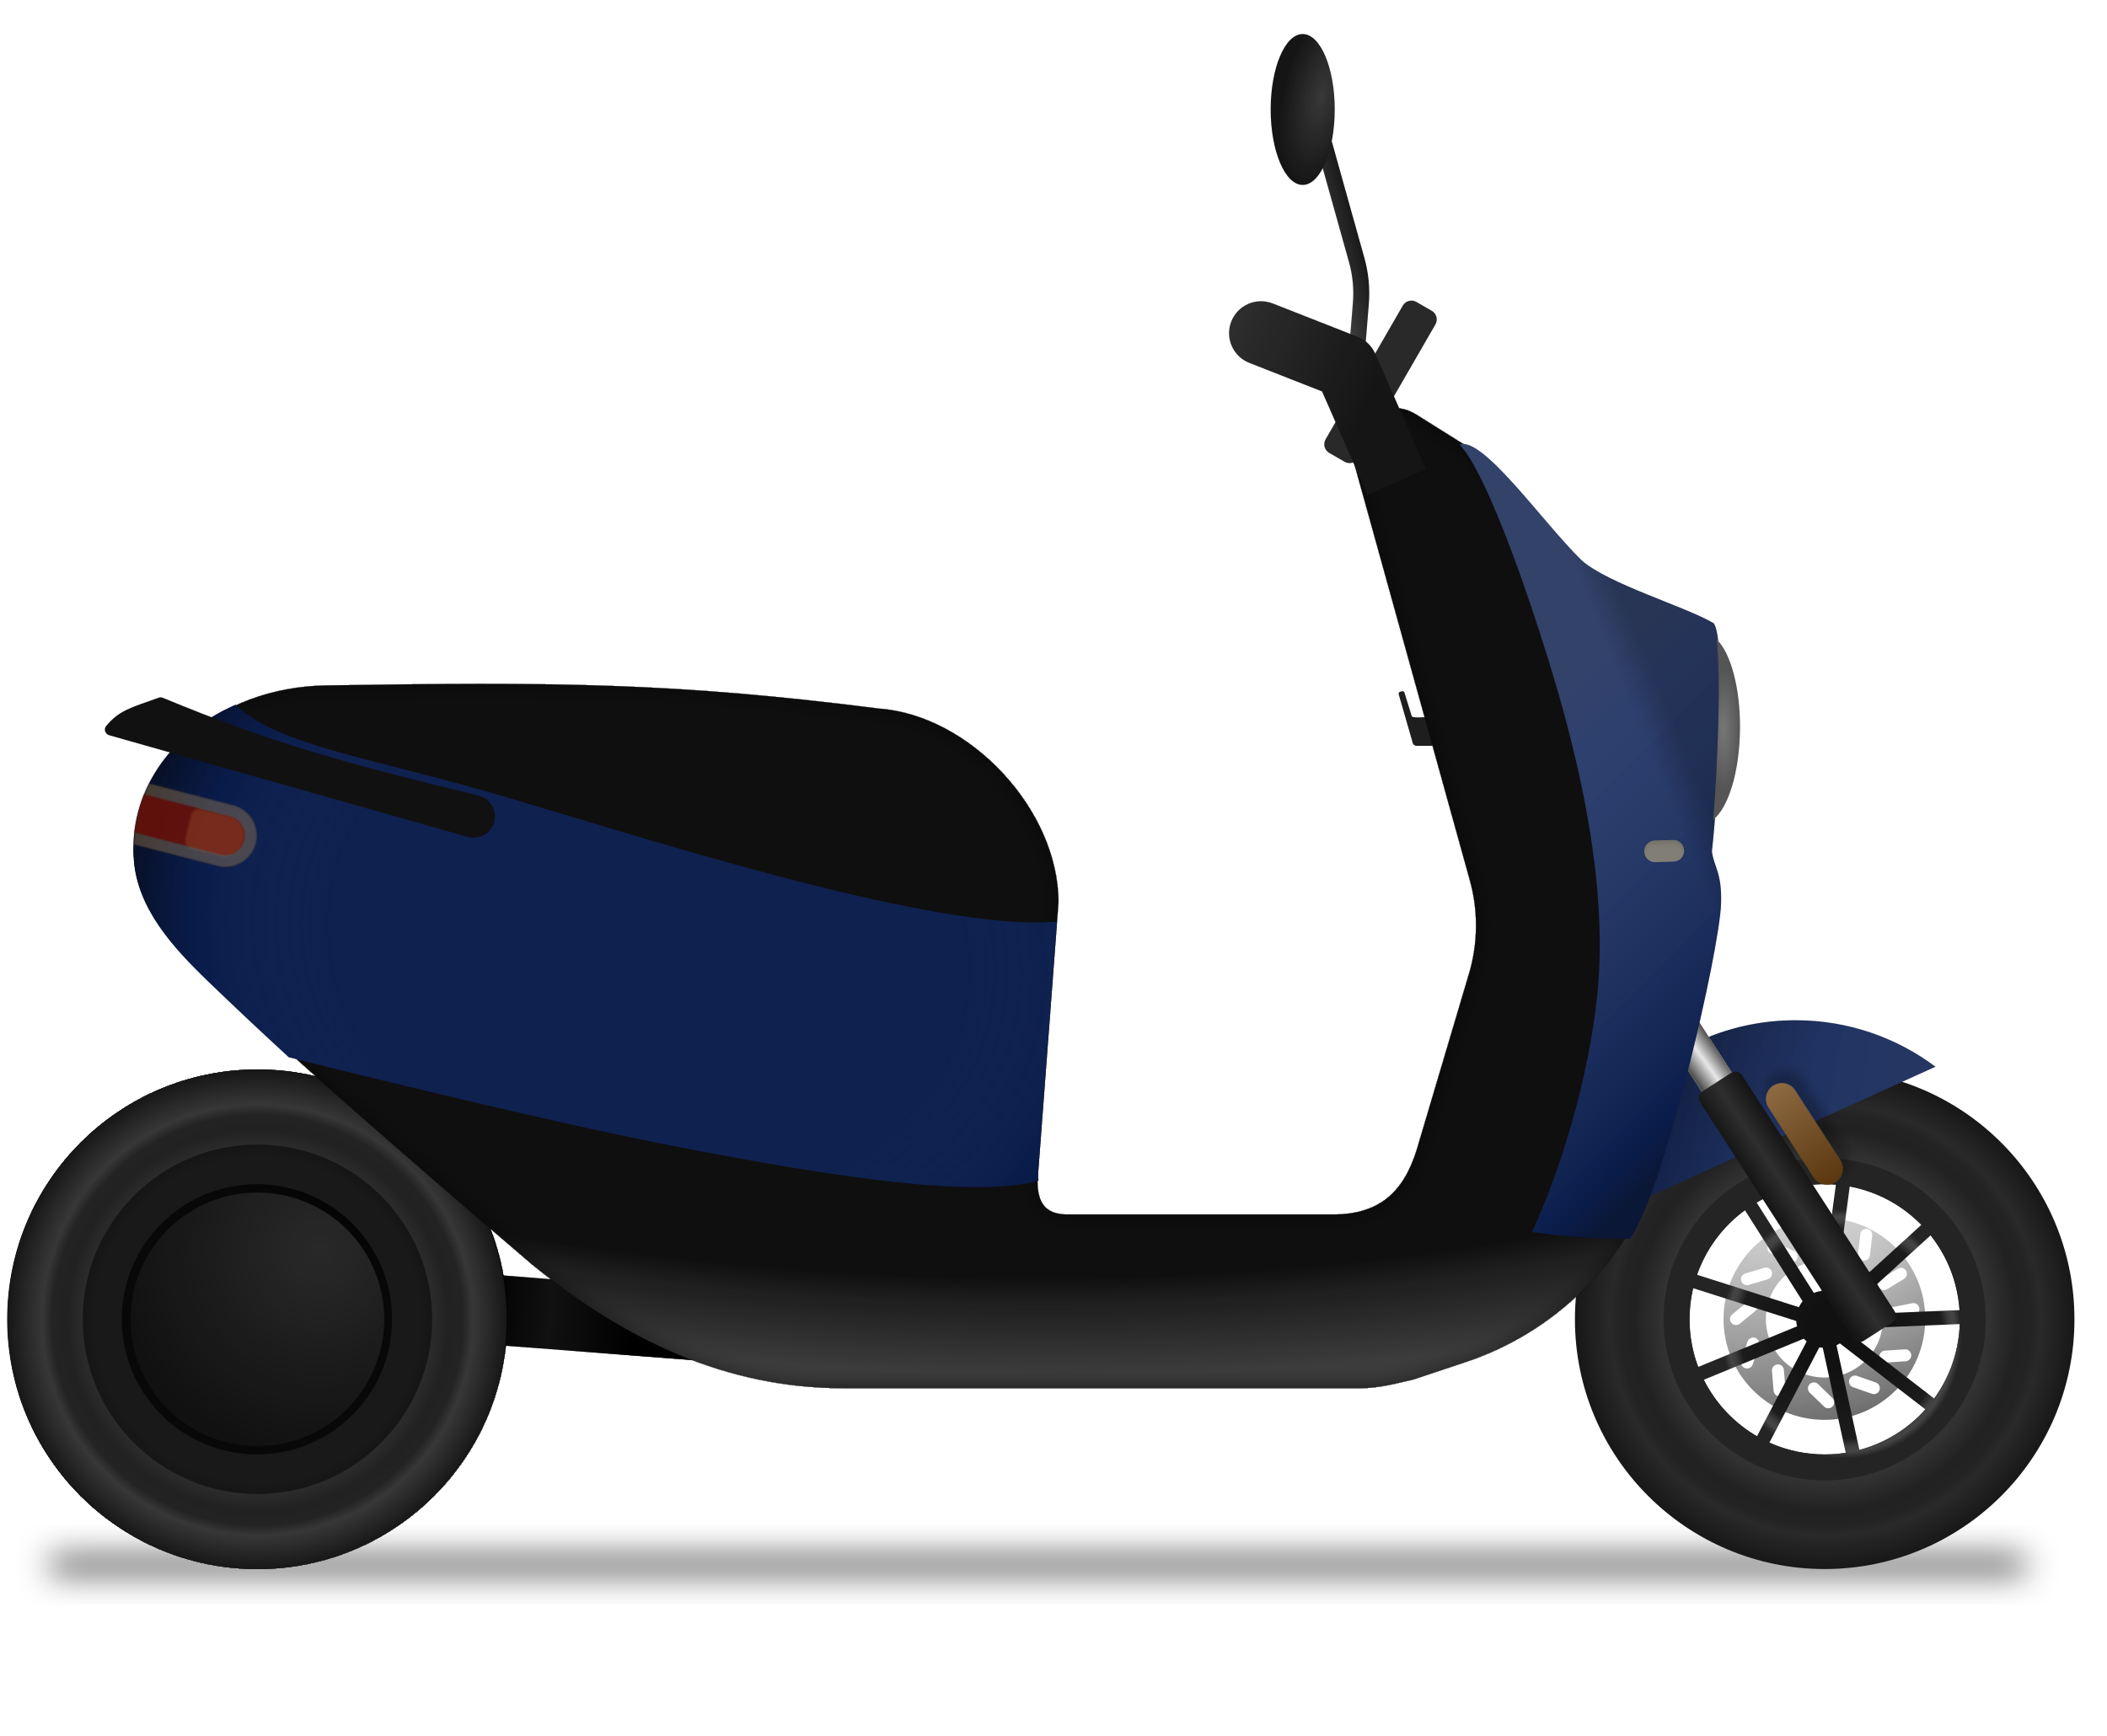
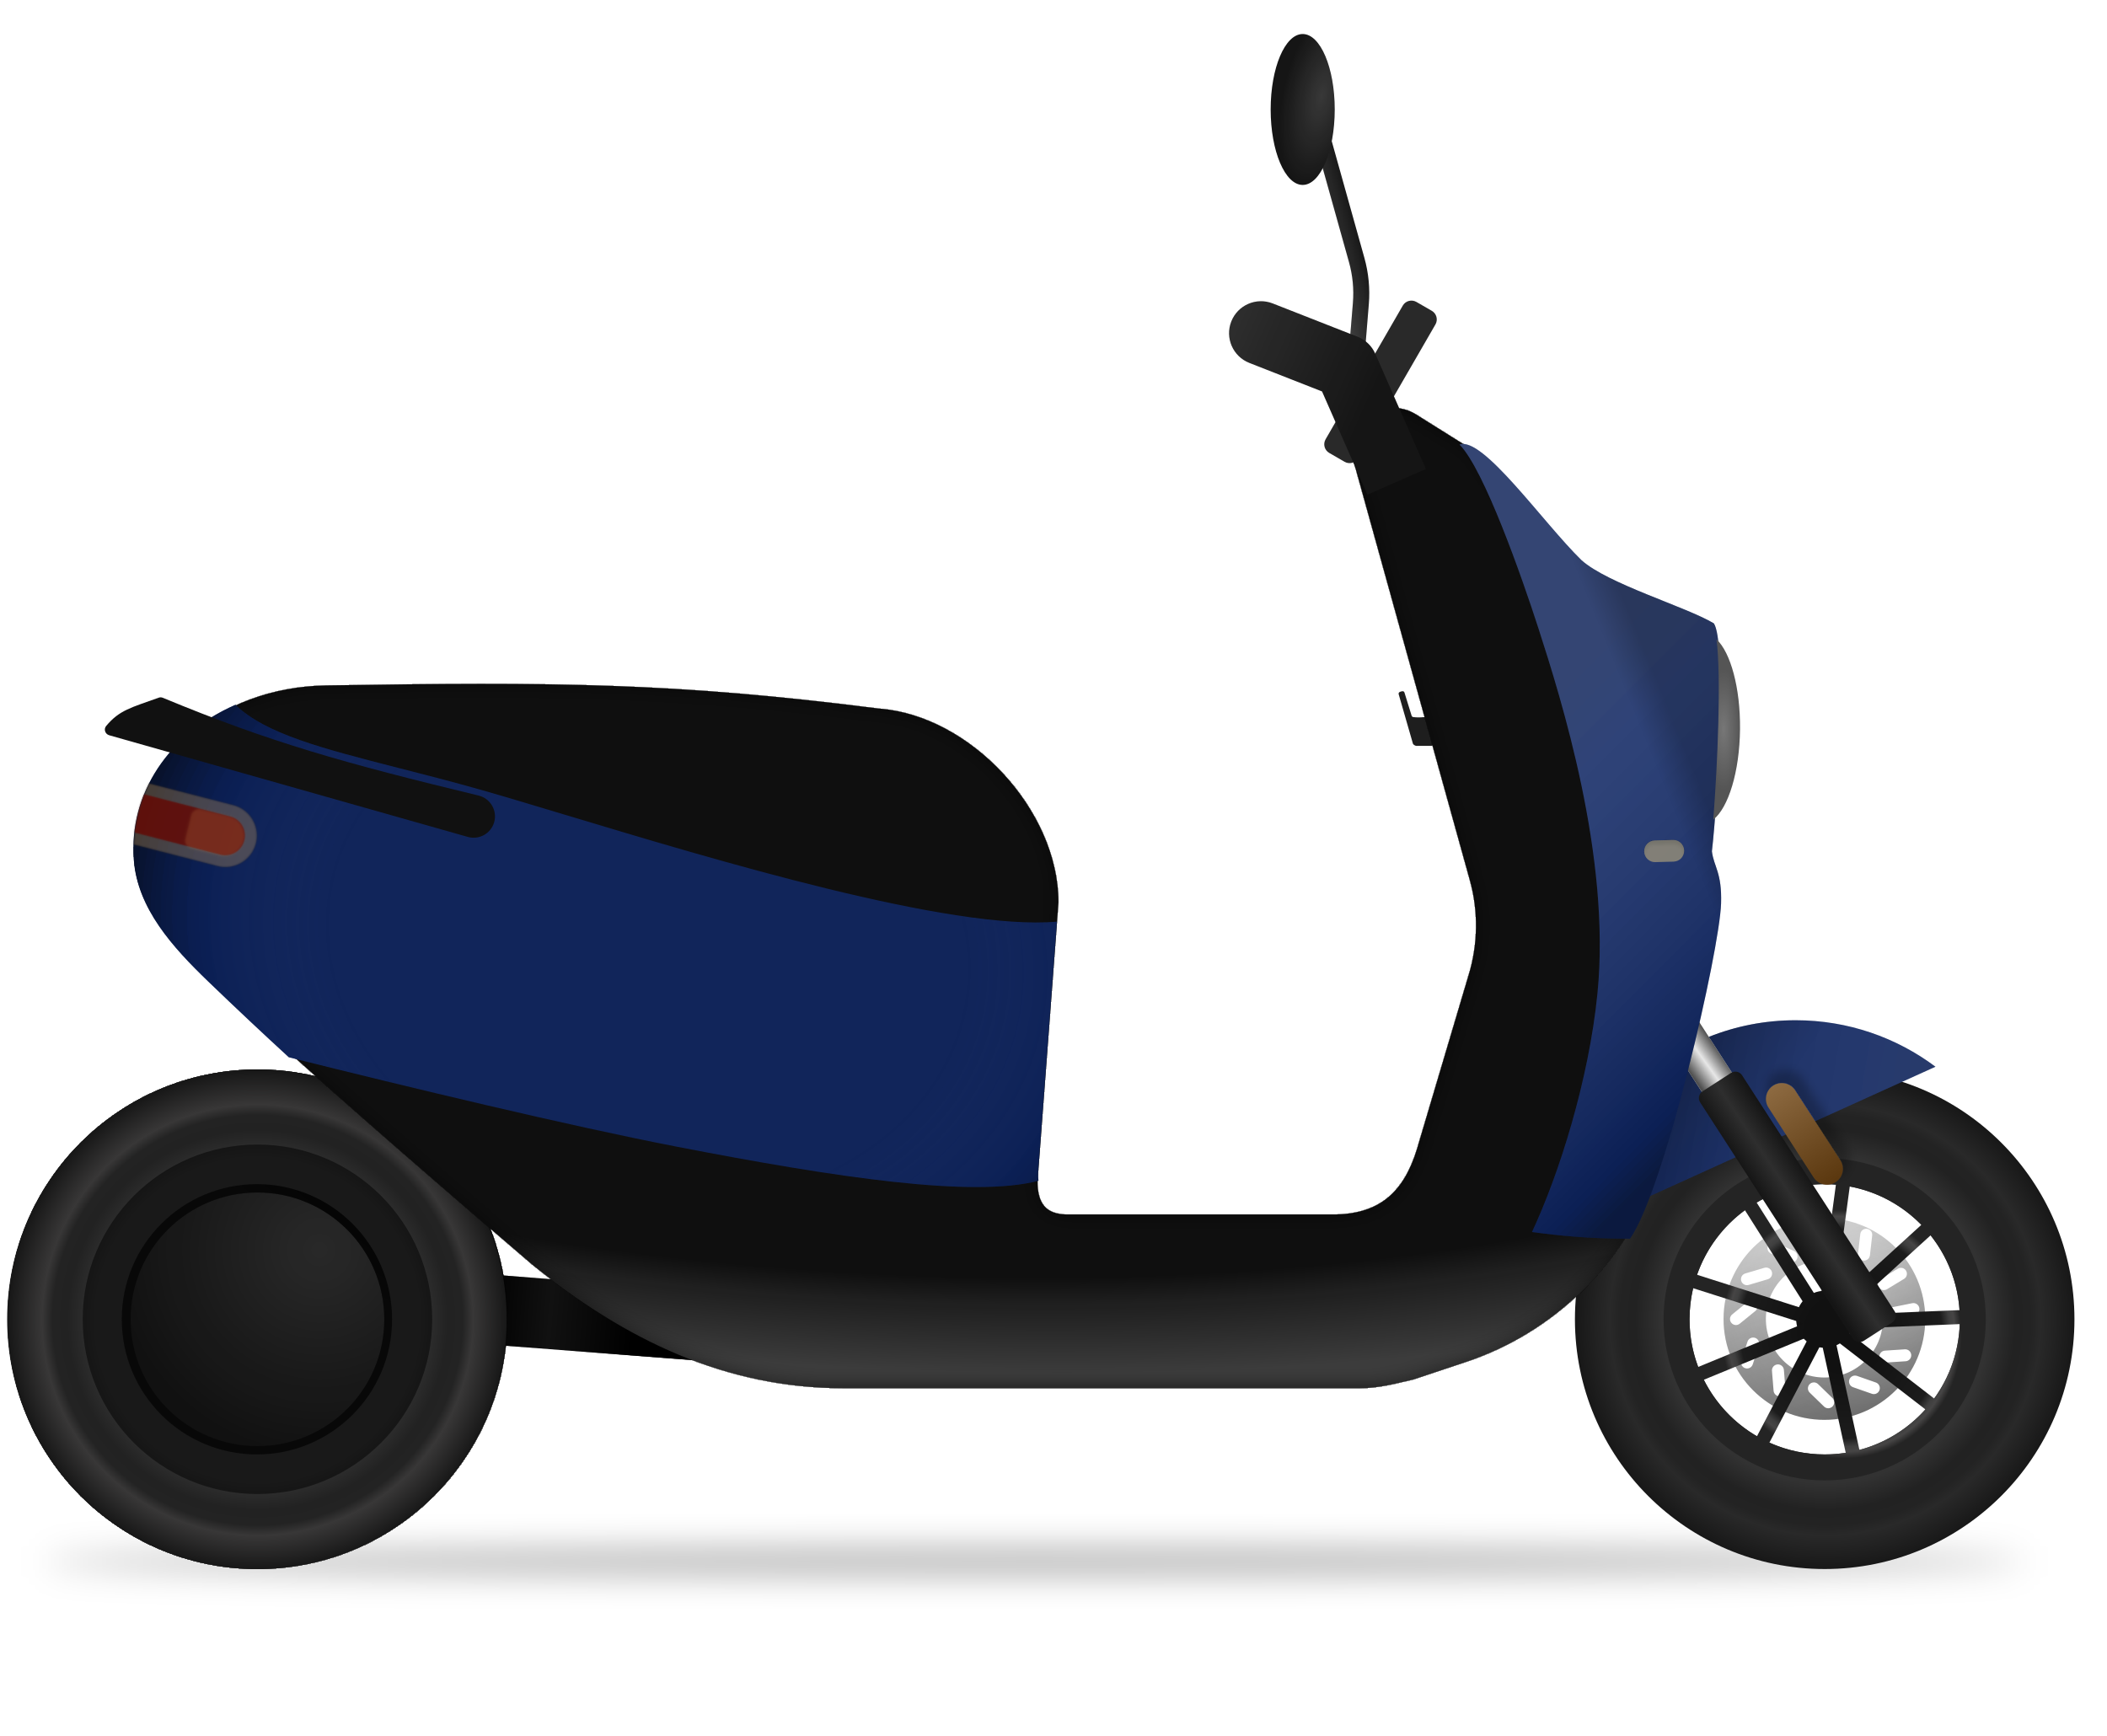
<svg xmlns="http://www.w3.org/2000/svg" width="1055" height="869" viewBox="0 0 1055 869" fill="none">
  <g filter="url(#filter0_f_2011_6105)">
-     <rect x="24.73" y="780.38" width="989.688" height="6.624" rx="3.312" fill="black" />
+     <ellipse cx="518" cy="782" rx="496" ry="7" fill="black" fill-opacity="0.3" />
  </g>
  <rect x="237.513" y="637.604" width="116" height="35" transform="rotate(4.39782 237.513 637.604)" fill="#111111" />
  <rect x="237.513" y="637.604" width="116" height="35" transform="rotate(4.39782 237.513 637.604)" fill="url(#paint0_linear_2011_6105)" />
  <g filter="url(#filter1_i_2011_6105)">
    <circle cx="128.914" cy="660.649" r="125.059" fill="#111111" />
    <circle cx="128.914" cy="660.649" r="125.059" fill="url(#paint1_linear_2011_6105)" />
  </g>
  <path fill-rule="evenodd" clip-rule="evenodd" d="M128.643 785.708C197.712 785.708 253.703 729.718 253.703 660.649C253.703 591.581 197.712 535.59 128.643 535.59C59.575 535.59 3.584 591.581 3.584 660.649C3.584 729.718 59.575 785.708 128.643 785.708ZM128.643 728.321C166.017 728.321 196.315 698.023 196.315 660.649C196.315 623.275 166.017 592.977 128.643 592.977C91.269 592.977 60.972 623.275 60.972 660.649C60.972 698.023 91.269 728.321 128.643 728.321Z" fill="url(#paint2_radial_2011_6105)" />
  <circle cx="128.913" cy="660.649" r="63.498" fill="#111111" />
  <circle cx="128.913" cy="660.649" r="63.498" fill="url(#paint3_radial_2011_6105)" fill-opacity="0.1" />
  <circle cx="128.913" cy="660.649" r="75.498" stroke="black" stroke-opacity="0.5" stroke-width="24" />
  <path fill-rule="evenodd" clip-rule="evenodd" d="M913.5 711C941.39 711 964 688.39 964 660.5C964 632.61 941.39 610 913.5 610C885.61 610 863 632.61 863 660.5C863 688.39 885.61 711 913.5 711ZM913.5 689.81C897.312 689.81 884.19 676.688 884.19 660.5C884.19 644.312 897.312 631.19 913.5 631.19C929.688 631.19 942.81 644.312 942.81 660.5C942.81 676.688 929.688 689.81 913.5 689.81ZM930.339 627.917C930.151 629.563 931.334 631.049 932.98 631.237C934.627 631.424 936.113 630.241 936.3 628.595L937.431 618.659C937.618 617.013 936.435 615.526 934.789 615.339C933.143 615.152 931.657 616.335 931.469 617.981L930.339 627.917ZM940.696 644.593C939.838 643.176 940.292 641.331 941.71 640.474L950.267 635.299C951.685 634.441 953.529 634.896 954.387 636.313C955.244 637.731 954.79 639.576 953.372 640.433L944.815 645.608C943.397 646.465 941.553 646.011 940.696 644.593ZM947.682 654.563C946.058 654.891 945.008 656.474 945.336 658.098C945.664 659.722 947.246 660.773 948.87 660.445L958.672 658.465C960.296 658.137 961.347 656.554 961.019 654.93C960.691 653.306 959.109 652.256 957.484 652.584L947.682 654.563ZM943.815 676.332C942.161 676.439 940.908 677.867 941.016 679.52C941.124 681.174 942.552 682.427 944.205 682.319L954.184 681.668C955.837 681.56 957.09 680.133 956.982 678.479C956.874 676.826 955.447 675.573 953.793 675.681L943.815 676.332ZM917.57 704.297C916.416 705.486 914.516 705.514 913.327 704.36L906.152 697.395C904.963 696.241 904.935 694.342 906.089 693.153C907.243 691.964 909.142 691.935 910.331 693.089L917.506 700.054C918.695 701.208 918.724 703.108 917.57 704.297ZM888.049 696.442C888.183 698.093 889.63 699.324 891.282 699.19C892.933 699.056 894.164 697.609 894.03 695.957L893.222 685.99C893.088 684.339 891.641 683.108 889.99 683.242C888.338 683.376 887.108 684.823 887.242 686.475L888.049 696.442ZM873.855 685.15C872.278 684.642 871.411 682.952 871.919 681.375L874.983 671.856C875.491 670.279 877.181 669.412 878.758 669.919C880.335 670.427 881.202 672.117 880.694 673.694L877.63 683.213C877.123 684.79 875.432 685.657 873.855 685.15ZM873.876 637.697C872.287 638.168 871.382 639.837 871.853 641.426C872.324 643.014 873.993 643.92 875.582 643.449L885.169 640.605C886.758 640.134 887.663 638.465 887.192 636.876C886.721 635.288 885.051 634.382 883.463 634.853L873.876 637.697ZM866.892 662.42C865.847 661.134 866.042 659.245 867.328 658.2L875.087 651.892C876.373 650.847 878.262 651.042 879.308 652.328C880.353 653.614 880.158 655.503 878.872 656.548L871.112 662.856C869.826 663.901 867.937 663.706 866.892 662.42ZM889.254 622.268C887.753 621.568 885.968 622.217 885.267 623.719C884.567 625.22 885.216 627.005 886.718 627.706L895.78 631.933C897.282 632.634 899.067 631.984 899.767 630.483C900.468 628.981 899.818 627.196 898.317 626.496L889.254 622.268ZM941.093 696.114C940.547 697.678 938.835 698.502 937.271 697.955L927.832 694.654C926.268 694.107 925.443 692.396 925.99 690.832C926.537 689.268 928.249 688.443 929.813 688.99L939.252 692.292C940.816 692.839 941.64 694.55 941.093 696.114Z" fill="url(#paint4_linear_2011_6105)" />
  <path fill-rule="evenodd" clip-rule="evenodd" d="M913.5 711C941.39 711 964 688.39 964 660.5C964 632.61 941.39 610 913.5 610C885.61 610 863 632.61 863 660.5C863 688.39 885.61 711 913.5 711ZM913.5 689.81C897.312 689.81 884.19 676.688 884.19 660.5C884.19 644.312 897.312 631.19 913.5 631.19C929.688 631.19 942.81 644.312 942.81 660.5C942.81 676.688 929.688 689.81 913.5 689.81ZM930.339 627.917C930.151 629.563 931.334 631.049 932.98 631.237C934.627 631.424 936.113 630.241 936.3 628.595L937.431 618.659C937.618 617.013 936.435 615.526 934.789 615.339C933.143 615.152 931.657 616.335 931.469 617.981L930.339 627.917ZM940.696 644.593C939.838 643.176 940.292 641.331 941.71 640.474L950.267 635.299C951.685 634.441 953.529 634.896 954.387 636.313C955.244 637.731 954.79 639.576 953.372 640.433L944.815 645.608C943.397 646.465 941.553 646.011 940.696 644.593ZM947.682 654.563C946.058 654.891 945.008 656.474 945.336 658.098C945.664 659.722 947.246 660.773 948.87 660.445L958.672 658.465C960.296 658.137 961.347 656.554 961.019 654.93C960.691 653.306 959.109 652.256 957.484 652.584L947.682 654.563ZM943.815 676.332C942.161 676.439 940.908 677.867 941.016 679.52C941.124 681.174 942.552 682.427 944.205 682.319L954.184 681.668C955.837 681.56 957.09 680.133 956.982 678.479C956.874 676.826 955.447 675.573 953.793 675.681L943.815 676.332ZM917.57 704.297C916.416 705.486 914.516 705.514 913.327 704.36L906.152 697.395C904.963 696.241 904.935 694.342 906.089 693.153C907.243 691.964 909.142 691.935 910.331 693.089L917.506 700.054C918.695 701.208 918.724 703.108 917.57 704.297ZM888.049 696.442C888.183 698.093 889.63 699.324 891.282 699.19C892.933 699.056 894.164 697.609 894.03 695.957L893.222 685.99C893.088 684.339 891.641 683.108 889.99 683.242C888.338 683.376 887.108 684.823 887.242 686.475L888.049 696.442ZM873.855 685.15C872.278 684.642 871.411 682.952 871.919 681.375L874.983 671.856C875.491 670.279 877.181 669.412 878.758 669.919C880.335 670.427 881.202 672.117 880.694 673.694L877.63 683.213C877.123 684.79 875.432 685.657 873.855 685.15ZM873.876 637.697C872.287 638.168 871.382 639.837 871.853 641.426C872.324 643.014 873.993 643.92 875.582 643.449L885.169 640.605C886.758 640.134 887.663 638.465 887.192 636.876C886.721 635.288 885.051 634.382 883.463 634.853L873.876 637.697ZM866.892 662.42C865.847 661.134 866.042 659.245 867.328 658.2L875.087 651.892C876.373 650.847 878.262 651.042 879.308 652.328C880.353 653.614 880.158 655.503 878.872 656.548L871.112 662.856C869.826 663.901 867.937 663.706 866.892 662.42ZM889.254 622.268C887.753 621.568 885.968 622.217 885.267 623.719C884.567 625.22 885.216 627.005 886.718 627.706L895.78 631.933C897.282 632.634 899.067 631.984 899.767 630.483C900.468 628.981 899.818 627.196 898.317 626.496L889.254 622.268ZM941.093 696.114C940.547 697.678 938.835 698.502 937.271 697.955L927.832 694.654C926.268 694.107 925.443 692.396 925.99 690.832C926.537 689.268 928.249 688.443 929.813 688.99L939.252 692.292C940.816 692.839 941.64 694.55 941.093 696.114Z" fill="url(#paint5_radial_2011_6105)" fill-opacity="0.2" style="mix-blend-mode:multiply" />
  <circle cx="913.644" cy="660.649" r="14.271" fill="#111111" />
  <path fill-rule="evenodd" clip-rule="evenodd" d="M913.643 785.708C982.712 785.708 1038.7 729.718 1038.7 660.649C1038.7 591.581 982.712 535.59 913.643 535.59C844.575 535.59 788.584 591.581 788.584 660.649C788.584 729.718 844.575 785.708 913.643 785.708ZM913.643 728.321C951.017 728.321 981.315 698.023 981.315 660.649C981.315 623.275 951.017 592.977 913.643 592.977C876.269 592.977 845.972 623.275 845.972 660.649C845.972 698.023 876.269 728.321 913.643 728.321Z" fill="url(#paint6_radial_2011_6105)" />
  <path fill-rule="evenodd" clip-rule="evenodd" d="M913.644 741.321C958.198 741.321 994.316 705.203 994.316 660.649C994.316 616.095 958.198 579.978 913.644 579.978C869.091 579.978 832.973 616.095 832.973 660.649C832.973 705.203 869.091 741.321 913.644 741.321ZM924.179 727.506C920.746 728.042 917.228 728.321 913.644 728.321C903.781 728.321 894.411 726.211 885.96 722.417L912.136 672.469L924.179 727.506ZM931.03 726.067C943.976 722.635 955.4 715.462 964.074 705.776L918.974 670.972L931.03 726.067ZM968.47 700.326L923.251 665.431L981.274 663.057C980.788 676.954 976.112 689.785 968.47 700.326ZM981.163 656.056L922.965 658.437L966.674 618.605C974.95 629.03 980.217 641.951 981.163 656.056ZM962.044 613.353L918.25 653.264L926.199 594.14C940.119 596.751 952.536 603.625 962.044 613.353ZM919.261 593.207L911.313 652.329L879.556 602.178C889.566 596.329 901.214 592.978 913.644 592.978C915.536 592.978 917.409 593.055 919.261 593.207ZM873.701 606.017C862.743 614.043 854.29 625.285 849.731 638.354L905.398 656.074L873.701 606.017ZM847.773 645.077C846.596 650.077 845.973 655.29 845.973 660.649C845.973 669.051 847.504 677.094 850.302 684.517L903.275 662.744L847.773 645.077ZM853.109 690.931C859.037 702.758 868.33 712.607 879.731 719.223L905.936 669.219L853.109 690.931ZM912.785 662.466L912.289 661.922L911.764 662.254L912.762 664.682L912.874 664.657L912.785 662.466Z" fill="url(#paint7_radial_2011_6105)" />
-   <path d="M969.127 534.173C949.604 519.553 925.359 510.894 899.091 510.894C837.556 510.894 787.12 558.417 782.482 618.763L969.127 534.173Z" fill="#0F214F" />
+   <path d="M969.127 534.173C949.604 519.553 925.359 510.894 899.091 510.894C837.556 510.894 787.12 558.417 782.482 618.763L969.127 534.173Z" fill="#11255A" />
  <path d="M969.127 534.173C949.604 519.553 925.359 510.894 899.091 510.894C837.556 510.894 787.12 558.417 782.482 618.763L969.127 534.173Z" fill="url(#paint8_linear_2011_6105)" style="mix-blend-mode:luminosity" />
  <path d="M969.127 534.173C949.604 519.553 925.359 510.894 899.091 510.894C837.556 510.894 787.12 558.417 782.482 618.763L969.127 534.173Z" fill="url(#paint9_linear_2011_6105)" fill-opacity="0.2" style="mix-blend-mode:luminosity" />
  <rect x="833.447" y="517.881" width="17.882" height="37.243" transform="rotate(-32.8811 833.447 517.881)" fill="#D9D9D9" />
  <rect x="833.447" y="517.881" width="17.882" height="37.243" transform="rotate(-32.8811 833.447 517.881)" fill="url(#paint10_linear_2011_6105)" />
  <rect x="849.121" y="548.665" width="24.983" height="148.759" rx="4" transform="rotate(-32.8811 849.121 548.665)" fill="url(#paint11_linear_2011_6105)" />
  <path d="M703.229 346.803C703.106 346.404 702.746 346.113 702.329 346.131C701.684 346.16 701.226 346.305 700.733 346.591C700.367 346.803 700.222 347.25 700.339 347.657L707.457 372.352C707.486 372.45 707.527 372.545 707.591 372.624C708.024 373.157 708.864 373.549 709.348 373.525C709.45 373.52 709.552 373.5 709.655 373.5H716.687C717.347 373.5 717.826 372.871 717.651 372.234L714.227 359.821C714.096 359.348 713.641 359.041 713.152 359.088C710.878 359.308 709.464 359.298 707.633 359.081C707.247 359.035 706.926 358.762 706.811 358.39L703.229 346.803Z" fill="#1E1E1E" />
  <g filter="url(#filter2_i_2011_6105)">
    <path d="M163.352 343.227C277.945 341.429 337.794 341.788 440 354.804C485.984 358.171 530 405.696 530 451.804L519.5 591.304C519.5 602.349 523.454 608.141 534.5 608.141H667.5C690.392 608.141 702.84 597.205 709.5 575.304L735.364 488.196C740.059 472.754 740.261 456.294 735.946 440.742L677.752 230.992C672.628 212.524 692.89 197.407 709.133 207.579L735.946 224.371L772.208 275.535C778.696 284.69 786.941 292.453 796.703 297.986C820.246 311.331 847.629 326.772 847.629 350.767L835.584 443.67C835.584 448.856 839.518 456.471 841.192 463.011C842.433 467.862 841.43 472.953 841.014 477.943L833.88 563.507C833.135 572.43 831.789 581.339 828.734 589.756C812.986 633.137 778.223 667.287 733.985 682.052L707.791 690.795C699 692.804 690.5 695.167 680.88 695.167H422.352C363.547 695.167 313.5 671.304 266.5 633.304C201.162 577.299 161.472 542.715 107.817 493.544C87.705 475.113 66.929 453.509 67.035 426.229C67.208 381.556 108.249 344.092 163.352 343.227Z" fill="url(#paint12_radial_2011_6105)" />
  </g>
-   <path d="M861.761 452.463C860.999 476.242 833.533 595.552 816.151 620.304C794.875 620.304 780.692 618.774 767.064 616.966C780.553 588.182 795.571 540.903 799.881 497.239C806.636 428.824 781.665 349.84 770.263 314.52C761.913 288.655 743.008 234.841 730.771 222.604C742.451 218.293 772.487 261.539 791.816 280.451C805.027 292.409 844.24 303.812 858.146 312.155C864.403 321.472 860.232 399.622 857.173 426.32C858.146 434.107 862.26 436.889 861.761 452.463Z" fill="#0F214F" />
+   <path d="M861.761 452.463C860.999 476.242 833.533 595.552 816.151 620.304C794.875 620.304 780.692 618.774 767.064 616.966C780.553 588.182 795.571 540.903 799.881 497.239C806.636 428.824 781.665 349.84 770.263 314.52C761.913 288.655 743.008 234.841 730.771 222.604C742.451 218.293 772.487 261.539 791.816 280.451C805.027 292.409 844.24 303.812 858.146 312.155C864.403 321.472 860.232 399.622 857.173 426.32C858.146 434.107 862.26 436.889 861.761 452.463Z" fill="#11255A" />
  <path d="M861.761 452.463C860.999 476.242 833.533 595.552 816.151 620.304C794.875 620.304 780.692 618.774 767.064 616.966C780.553 588.182 795.571 540.903 799.881 497.239C806.636 428.824 781.665 349.84 770.263 314.52C761.913 288.655 743.008 234.841 730.771 222.604C742.451 218.293 772.487 261.539 791.816 280.451C805.027 292.409 844.24 303.812 858.146 312.155C864.403 321.472 860.232 399.622 857.173 426.32C858.146 434.107 862.26 436.889 861.761 452.463Z" fill="url(#paint13_linear_2011_6105)" fill-opacity="0.3" style="mix-blend-mode:luminosity" />
  <path d="M861.761 452.463C860.999 476.242 833.533 595.552 816.151 620.304C794.875 620.304 780.692 618.774 767.064 616.966C780.553 588.182 795.571 540.903 799.881 497.239C806.636 428.824 781.665 349.84 770.263 314.52C761.913 288.655 743.008 234.841 730.771 222.604C742.451 218.293 772.487 261.539 791.816 280.451C805.027 292.409 844.24 303.812 858.146 312.155C864.403 321.472 860.232 399.622 857.173 426.32C858.146 434.107 862.26 436.889 861.761 452.463Z" fill="url(#paint14_linear_2011_6105)" fill-opacity="0.2" style="mix-blend-mode:luminosity" />
  <g filter="url(#filter3_i_2011_6105)">
    <rect x="823.108" y="421.016" width="20.024" height="10.846" rx="5.423" transform="rotate(-1.61408 823.108 421.016)" fill="#6F6F6F" fill-opacity="0.8" />
    <rect x="823.108" y="421.016" width="20.024" height="10.846" rx="5.423" transform="rotate(-1.61408 823.108 421.016)" fill="#CEC089" fill-opacity="0.3" />
  </g>
  <path fill-rule="evenodd" clip-rule="evenodd" d="M857.854 410.448C865.413 404.538 871.04 386.487 871.247 365.082C871.448 344.395 866.527 326.742 859.478 320.114C861.891 338.887 860.038 382.665 857.854 410.448Z" fill="#555555" />
  <path fill-rule="evenodd" clip-rule="evenodd" d="M857.854 410.448C865.413 404.538 871.04 386.487 871.247 365.082C871.448 344.395 866.527 326.742 859.478 320.114C861.891 338.887 860.038 382.665 857.854 410.448Z" fill="url(#paint15_radial_2011_6105)" fill-opacity="0.2" />
-   <path fill-rule="evenodd" clip-rule="evenodd" d="M144.599 529.443C131.601 517.514 118.365 505.088 104.217 491.46C86.563 474.454 68.788 454.981 66.999 430.534C64.568 397.319 84.375 367.628 117.882 352.928C132.926 367.526 162.004 374.958 199.785 384.615C212.472 387.858 226.14 391.352 240.588 395.452C251.977 398.684 266.273 402.993 282.455 407.87C358.355 430.745 475.737 466.123 529.192 461.541L519.736 587.304C519.736 588.649 519.817 589.975 519.979 591.268C487.465 599.915 419.179 589.814 338.275 574.105C284.652 563.693 203.987 544.298 144.599 529.443Z" fill="#0F214F" />
+   <path fill-rule="evenodd" clip-rule="evenodd" d="M144.599 529.443C131.601 517.514 118.365 505.088 104.217 491.46C86.563 474.454 68.788 454.981 66.999 430.534C64.568 397.319 84.375 367.628 117.882 352.928C132.926 367.526 162.004 374.958 199.785 384.615C212.472 387.858 226.14 391.352 240.588 395.452C251.977 398.684 266.273 402.993 282.455 407.87C358.355 430.745 475.737 466.123 529.192 461.541L519.736 587.304C519.736 588.649 519.817 589.975 519.979 591.268C487.465 599.915 419.179 589.814 338.275 574.105C284.652 563.693 203.987 544.298 144.599 529.443Z" fill="#11255A" />
  <path fill-rule="evenodd" clip-rule="evenodd" d="M144.599 529.443C131.601 517.514 118.365 505.088 104.217 491.46C86.563 474.454 68.788 454.981 66.999 430.534C64.568 397.319 84.375 367.628 117.882 352.928C132.926 367.526 162.004 374.958 199.785 384.615C212.472 387.858 226.14 391.352 240.588 395.452C251.977 398.684 266.273 402.993 282.455 407.87C358.355 430.745 475.737 466.123 529.192 461.541L519.736 587.304C519.736 588.649 519.817 589.975 519.979 591.268C487.465 599.915 419.179 589.814 338.275 574.105C284.652 563.693 203.987 544.298 144.599 529.443Z" fill="url(#paint16_radial_2011_6105)" fill-opacity="0.5" style="mix-blend-mode:luminosity" />
  <path d="M79.525 349.353C80.147 349.128 80.847 349.145 81.457 349.398C135.58 371.837 172.132 382.062 239.621 398.38C245.538 399.811 249.105 405.882 247.433 411.735V411.735C245.812 417.408 239.905 420.697 234.229 419.088L54.699 368.19C52.652 367.61 51.795 365.166 53.159 363.534C59.843 355.539 65.588 354.377 79.525 349.353Z" fill="#111111" />
  <g filter="url(#filter4_f_2011_6105)">
    <path d="M67 422.891C67.441 412.161 70.085 401.801 74.594 392.304L116.78 403.167C125.208 405.337 130.281 413.928 128.11 422.356C125.94 430.784 117.349 435.856 108.921 433.686L67 422.891Z" fill="#D5A455" fill-opacity="0.3" />
    <path d="M67 422.891C67.441 412.161 70.085 401.801 74.594 392.304L116.78 403.167C125.208 405.337 130.281 413.928 128.11 422.356C125.94 430.784 117.349 435.856 108.921 433.686L67 422.891Z" stroke="black" stroke-opacity="0.1" stroke-linecap="round" stroke-linejoin="round" />
  </g>
  <g filter="url(#filter5_f_2011_6105)">
    <path d="M67.473 416.94C68.254 410.33 69.871 403.9 72.241 397.771L115.212 408.836C120.494 410.197 123.673 415.581 122.313 420.863C120.953 426.146 115.568 429.325 110.286 427.965L67.473 416.94Z" fill="#640600" fill-opacity="0.8" />
  </g>
  <g filter="url(#filter6_f_2011_6105)">
    <path d="M95.694 408.215C96.219 406.069 98.383 404.754 100.529 405.279L114.689 408.738C120.099 410.059 123.413 415.516 122.091 420.925V420.925C120.77 426.335 115.313 429.649 109.904 428.327L95.744 424.868C93.598 424.344 92.283 422.179 92.807 420.033L95.694 408.215Z" fill="#FFBF65" fill-opacity="0.15" />
  </g>
  <g filter="url(#filter7_d_2011_6105)">
    <rect x="881.191" y="547.962" width="15.89" height="57.561" rx="7.945" transform="rotate(-32.88 881.191 547.962)" fill="#704512" />
    <rect x="881.191" y="547.962" width="15.89" height="57.561" rx="7.945" transform="rotate(-32.88 881.191 547.962)" fill="url(#paint17_linear_2011_6105)" fill-opacity="0.2" />
  </g>
  <path d="M663.071 72.146L679.315 130.218C681.293 137.286 681.999 144.649 681.402 151.964L678.458 188.026" stroke="#151515" stroke-width="8" stroke-linecap="round" stroke-linejoin="round" />
  <path d="M663.071 72.146L679.315 130.218C681.293 137.286 681.999 144.649 681.402 151.964L678.458 188.026" stroke="url(#paint18_linear_2011_6105)" stroke-opacity="0.2" stroke-width="8" stroke-linecap="round" stroke-linejoin="round" />
  <ellipse cx="652.273" cy="54.821" rx="16.04" ry="37.788" fill="#151515" />
  <ellipse cx="652.273" cy="54.821" rx="16.04" ry="37.788" fill="url(#paint19_radial_2011_6105)" fill-opacity="0.15" />
  <rect x="704.892" y="148.7" width="18.88" height="87.309" rx="5" transform="rotate(30 704.892 148.7)" fill="#292929" />
  <path d="M637.255 151.946C629.03 148.716 619.744 152.766 616.515 160.992C613.286 169.217 617.336 178.503 625.561 181.732L637.255 151.946ZM673.947 183.54L688.595 177.102C686.894 173.231 683.73 170.191 679.794 168.646L673.947 183.54ZM625.561 181.732L668.1 198.433L679.794 168.646L637.255 151.946L625.561 181.732ZM659.299 189.977L684.678 247.723L713.974 234.848L688.595 177.102L659.299 189.977Z" fill="#151515" />
  <path d="M637.255 151.946C629.03 148.716 619.744 152.766 616.515 160.992C613.286 169.217 617.336 178.503 625.561 181.732L637.255 151.946ZM673.947 183.54L688.595 177.102C686.894 173.231 683.73 170.191 679.794 168.646L673.947 183.54ZM625.561 181.732L668.1 198.433L679.794 168.646L637.255 151.946L625.561 181.732ZM659.299 189.977L684.678 247.723L713.974 234.848L688.595 177.102L659.299 189.977Z" fill="url(#paint20_linear_2011_6105)" fill-opacity="0.1" />
  <defs>
-     <filter id="filter0_f_2011_6105" x="8.33" y="763.98" width="1022.49" height="39.424" filterUnits="userSpaceOnUse" color-interpolation-filters="sRGB">
+     <filter id="filter0_f_2011_6105" x="5.6" y="758.6" width="1024.8" height="46.8" filterUnits="userSpaceOnUse" color-interpolation-filters="sRGB">
      <feFlood flood-opacity="0" result="BackgroundImageFix" />
      <feBlend mode="normal" in="SourceGraphic" in2="BackgroundImageFix" result="shape" />
      <feGaussianBlur stdDeviation="8.2" result="effect1_foregroundBlur_2011_6105" />
    </filter>
    <filter id="filter1_i_2011_6105" x="3.854" y="535.59" width="250.118" height="250.119" filterUnits="userSpaceOnUse" color-interpolation-filters="sRGB">
      <feFlood flood-opacity="0" result="BackgroundImageFix" />
      <feBlend mode="normal" in="SourceGraphic" in2="BackgroundImageFix" result="shape" />
      <feColorMatrix in="SourceAlpha" type="matrix" values="0 0 0 0 0 0 0 0 0 0 0 0 0 0 0 0 0 0 127 0" result="hardAlpha" />
      <feMorphology radius="10" operator="erode" in="SourceAlpha" result="effect1_innerShadow_2011_6105" />
      <feOffset />
      <feGaussianBlur stdDeviation="4.9" />
      <feComposite in2="hardAlpha" operator="arithmetic" k2="-1" k3="1" />
      <feColorMatrix type="matrix" values="0 0 0 0 0 0 0 0 0 0 0 0 0 0 0 0 0 0 0.5 0" />
      <feBlend mode="normal" in2="shape" result="effect1_innerShadow_2011_6105" />
    </filter>
    <filter id="filter2_i_2011_6105" x="67.034" y="204.304" width="780.595" height="490.863" filterUnits="userSpaceOnUse" color-interpolation-filters="sRGB">
      <feFlood flood-opacity="0" result="BackgroundImageFix" />
      <feBlend mode="normal" in="SourceGraphic" in2="BackgroundImageFix" result="shape" />
      <feColorMatrix in="SourceAlpha" type="matrix" values="0 0 0 0 0 0 0 0 0 0 0 0 0 0 0 0 0 0 127 0" result="hardAlpha" />
      <feOffset />
      <feGaussianBlur stdDeviation="5" />
      <feComposite in2="hardAlpha" operator="arithmetic" k2="-1" k3="1" />
      <feColorMatrix type="matrix" values="0 0 0 0 0 0 0 0 0 0 0 0 0 0 0 0 0 0 0.5 0" />
      <feBlend mode="normal" in2="shape" result="effect1_innerShadow_2011_6105" />
    </filter>
    <filter id="filter3_i_2011_6105" x="823.259" y="420.602" width="20.02" height="13.105" filterUnits="userSpaceOnUse" color-interpolation-filters="sRGB">
      <feFlood flood-opacity="0" result="BackgroundImageFix" />
      <feBlend mode="normal" in="SourceGraphic" in2="BackgroundImageFix" result="shape" />
      <feColorMatrix in="SourceAlpha" type="matrix" values="0 0 0 0 0 0 0 0 0 0 0 0 0 0 0 0 0 0 127 0" result="hardAlpha" />
      <feOffset dy="2" />
      <feGaussianBlur stdDeviation="1" />
      <feComposite in2="hardAlpha" operator="arithmetic" k2="-1" k3="1" />
      <feColorMatrix type="matrix" values="0 0 0 0 0 0 0 0 0 0 0 0 0 0 0 0 0 0 0.1 0" />
      <feBlend mode="normal" in2="shape" result="effect1_innerShadow_2011_6105" />
    </filter>
    <filter id="filter4_f_2011_6105" x="65.5" y="390.804" width="64.612" height="44.884" filterUnits="userSpaceOnUse" color-interpolation-filters="sRGB">
      <feFlood flood-opacity="0" result="BackgroundImageFix" />
      <feBlend mode="normal" in="SourceGraphic" in2="BackgroundImageFix" result="shape" />
      <feGaussianBlur stdDeviation="0.5" result="effect1_foregroundBlur_2011_6105" />
    </filter>
    <filter id="filter5_f_2011_6105" x="66.473" y="396.771" width="57.155" height="32.508" filterUnits="userSpaceOnUse" color-interpolation-filters="sRGB">
      <feFlood flood-opacity="0" result="BackgroundImageFix" />
      <feBlend mode="normal" in="SourceGraphic" in2="BackgroundImageFix" result="shape" />
      <feGaussianBlur stdDeviation="0.5" result="effect1_foregroundBlur_2011_6105" />
    </filter>
    <filter id="filter6_f_2011_6105" x="91.192" y="403.663" width="32.69" height="26.454" filterUnits="userSpaceOnUse" color-interpolation-filters="sRGB">
      <feFlood flood-opacity="0" result="BackgroundImageFix" />
      <feBlend mode="normal" in="SourceGraphic" in2="BackgroundImageFix" result="shape" />
      <feGaussianBlur stdDeviation="0.75" result="effect1_foregroundBlur_2011_6105" />
    </filter>
    <filter id="filter7_d_2011_6105" x="880.431" y="531.575" width="50.114" height="62.488" filterUnits="userSpaceOnUse" color-interpolation-filters="sRGB">
      <feFlood flood-opacity="0" result="BackgroundImageFix" />
      <feColorMatrix in="SourceAlpha" type="matrix" values="0 0 0 0 0 0 0 0 0 0 0 0 0 0 0 0 0 0 127 0" result="hardAlpha" />
      <feMorphology radius="1" operator="dilate" in="SourceAlpha" result="effect1_dropShadow_2011_6105" />
      <feOffset dx="2" dy="-5" />
      <feGaussianBlur stdDeviation="2.4" />
      <feComposite in2="hardAlpha" operator="out" />
      <feColorMatrix type="matrix" values="0 0 0 0 0 0 0 0 0 0 0 0 0 0 0 0 0 0 0.25 0" />
      <feBlend mode="normal" in2="BackgroundImageFix" result="effect1_dropShadow_2011_6105" />
      <feBlend mode="normal" in="SourceGraphic" in2="effect1_dropShadow_2011_6105" result="shape" />
    </filter>
    <linearGradient id="paint0_linear_2011_6105" x1="318.674" y1="655.104" x2="243.354" y2="655.104" gradientUnits="userSpaceOnUse">
      <stop />
      <stop offset="0.554" stop-opacity="0" />
      <stop offset="1" />
    </linearGradient>
    <linearGradient id="paint1_linear_2011_6105" x1="154.671" y1="627.347" x2="193.586" y2="577.408" gradientUnits="userSpaceOnUse">
      <stop stop-opacity="0" />
      <stop offset="1" />
    </linearGradient>
    <radialGradient id="paint2_radial_2011_6105" cx="0" cy="0" r="1" gradientUnits="userSpaceOnUse" gradientTransform="translate(129 661) rotate(90.1639) scale(124.709)">
      <stop offset="0.656" stop-color="#323232" />
      <stop offset="0.764" stop-color="#222222" />
      <stop offset="0.824" stop-color="#232323" />
      <stop offset="0.866" stop-color="#383737" />
      <stop offset="1" stop-color="#181818" />
    </radialGradient>
    <radialGradient id="paint3_radial_2011_6105" cx="0" cy="0" r="1" gradientUnits="userSpaceOnUse" gradientTransform="translate(159.908 625.991) rotate(107.524) scale(102.934)">
      <stop stop-color="white" />
      <stop offset="1" stop-color="white" stop-opacity="0" />
    </radialGradient>
    <linearGradient id="paint4_linear_2011_6105" x1="904" y1="615" x2="946.5" y2="733" gradientUnits="userSpaceOnUse">
      <stop stop-color="#E1E1E1" />
      <stop offset="1" stop-color="#606060" />
    </linearGradient>
    <radialGradient id="paint5_radial_2011_6105" cx="0" cy="0" r="1" gradientUnits="userSpaceOnUse" gradientTransform="translate(932 644.5) rotate(88.6028) scale(82.0244)">
      <stop stop-color="white" />
      <stop offset="1" stop-color="#373737" />
    </radialGradient>
    <radialGradient id="paint6_radial_2011_6105" cx="0" cy="0" r="1" gradientUnits="userSpaceOnUse" gradientTransform="translate(914 661) rotate(90.1639) scale(124.709)">
      <stop offset="0.656" stop-color="#323232" />
      <stop offset="0.764" stop-color="#222222" />
      <stop offset="0.824" stop-color="#232323" />
      <stop offset="0.866" stop-color="#292929" />
      <stop offset="1" stop-color="#181818" />
    </radialGradient>
    <radialGradient id="paint7_radial_2011_6105" cx="0" cy="0" r="1" gradientUnits="userSpaceOnUse" gradientTransform="translate(922 668) rotate(74.7449) scale(68.4105 65.7347)">
      <stop offset="0.269" stop-color="#111111" />
      <stop offset="0.766" stop-color="#1C1C1C" />
      <stop offset="0.827" stop-color="#3F3F3F" />
      <stop offset="0.863" stop-color="#464545" />
      <stop offset="0.913" stop-color="#242424" />
    </radialGradient>
    <linearGradient id="paint8_linear_2011_6105" x1="875.805" y1="570.662" x2="728.5" y2="474" gradientUnits="userSpaceOnUse">
      <stop stop-opacity="0" />
      <stop offset="1" />
    </linearGradient>
    <linearGradient id="paint9_linear_2011_6105" x1="782.482" y1="549.278" x2="962.747" y2="580.523" gradientUnits="userSpaceOnUse">
      <stop />
      <stop offset="1" stop-color="white" stop-opacity="0.5" />
    </linearGradient>
    <linearGradient id="paint10_linear_2011_6105" x1="851.346" y1="526.707" x2="833.173" y2="527.611" gradientUnits="userSpaceOnUse">
      <stop stop-color="#505050" />
      <stop offset="0.495" stop-color="#E7E7E7" />
      <stop offset="1" stop-color="#505050" />
    </linearGradient>
    <linearGradient id="paint11_linear_2011_6105" x1="874.127" y1="583.918" x2="848.683" y2="584.361" gradientUnits="userSpaceOnUse">
      <stop stop-color="#151515" />
      <stop offset="0.495" stop-color="#2E2E2E" />
      <stop offset="1" stop-color="#151515" />
    </linearGradient>
    <radialGradient id="paint12_radial_2011_6105" cx="0" cy="0" r="1" gradientUnits="userSpaceOnUse" gradientTransform="translate(457.766 403.998) rotate(92.1648) scale(291.208 758.687)">
      <stop stop-color="#0F0F0F" />
      <stop offset="0.806" stop-color="#0F0F0F" />
      <stop offset="0.853" stop-color="#202020" />
      <stop offset="0.858" stop-color="#202020" />
      <stop offset="0.97" stop-color="#3C3C3C" />
    </radialGradient>
    <linearGradient id="paint13_linear_2011_6105" x1="835.996" y1="580.315" x2="687.576" y2="432.573" gradientUnits="userSpaceOnUse">
      <stop />
      <stop offset="1" stop-color="white" stop-opacity="0.5" />
    </linearGradient>
    <linearGradient id="paint14_linear_2011_6105" x1="816.437" y1="352.213" x2="831.772" y2="345.979" gradientUnits="userSpaceOnUse">
      <stop stop-opacity="0" />
      <stop offset="1" />
    </linearGradient>
    <radialGradient id="paint15_radial_2011_6105" cx="0" cy="0" r="1" gradientUnits="userSpaceOnUse" gradientTransform="translate(863.034 365.304) scale(8.5 30.1455)">
      <stop stop-color="white" />
      <stop offset="1" stop-color="white" stop-opacity="0" />
    </radialGradient>
    <radialGradient id="paint16_radial_2011_6105" cx="0" cy="0" r="1" gradientUnits="userSpaceOnUse" gradientTransform="translate(324.729 474.07) rotate(-169.31) scale(262.487 207.365)">
      <stop offset="0.615" stop-color="#363636" stop-opacity="0" />
      <stop offset="1" />
    </radialGradient>
    <linearGradient id="paint17_linear_2011_6105" x1="889.136" y1="547.962" x2="889.136" y2="605.523" gradientUnits="userSpaceOnUse">
      <stop stop-color="white" />
      <stop offset="1" />
    </linearGradient>
    <linearGradient id="paint18_linear_2011_6105" x1="655.166" y1="104.038" x2="676.644" y2="98.144" gradientUnits="userSpaceOnUse">
      <stop stop-color="white" />
      <stop offset="1" stop-color="white" stop-opacity="0" />
    </linearGradient>
    <radialGradient id="paint19_radial_2011_6105" cx="0" cy="0" r="1" gradientUnits="userSpaceOnUse" gradientTransform="translate(661.788 48.0246) rotate(102.047) scale(45.5884 19.3505)">
      <stop stop-color="white" />
      <stop offset="1" stop-color="white" stop-opacity="0" />
    </radialGradient>
    <linearGradient id="paint20_linear_2011_6105" x1="683.963" y1="205.078" x2="615.466" y2="174.634" gradientUnits="userSpaceOnUse">
      <stop stop-color="white" stop-opacity="0" />
      <stop offset="1" stop-color="white" />
    </linearGradient>
  </defs>
</svg>
